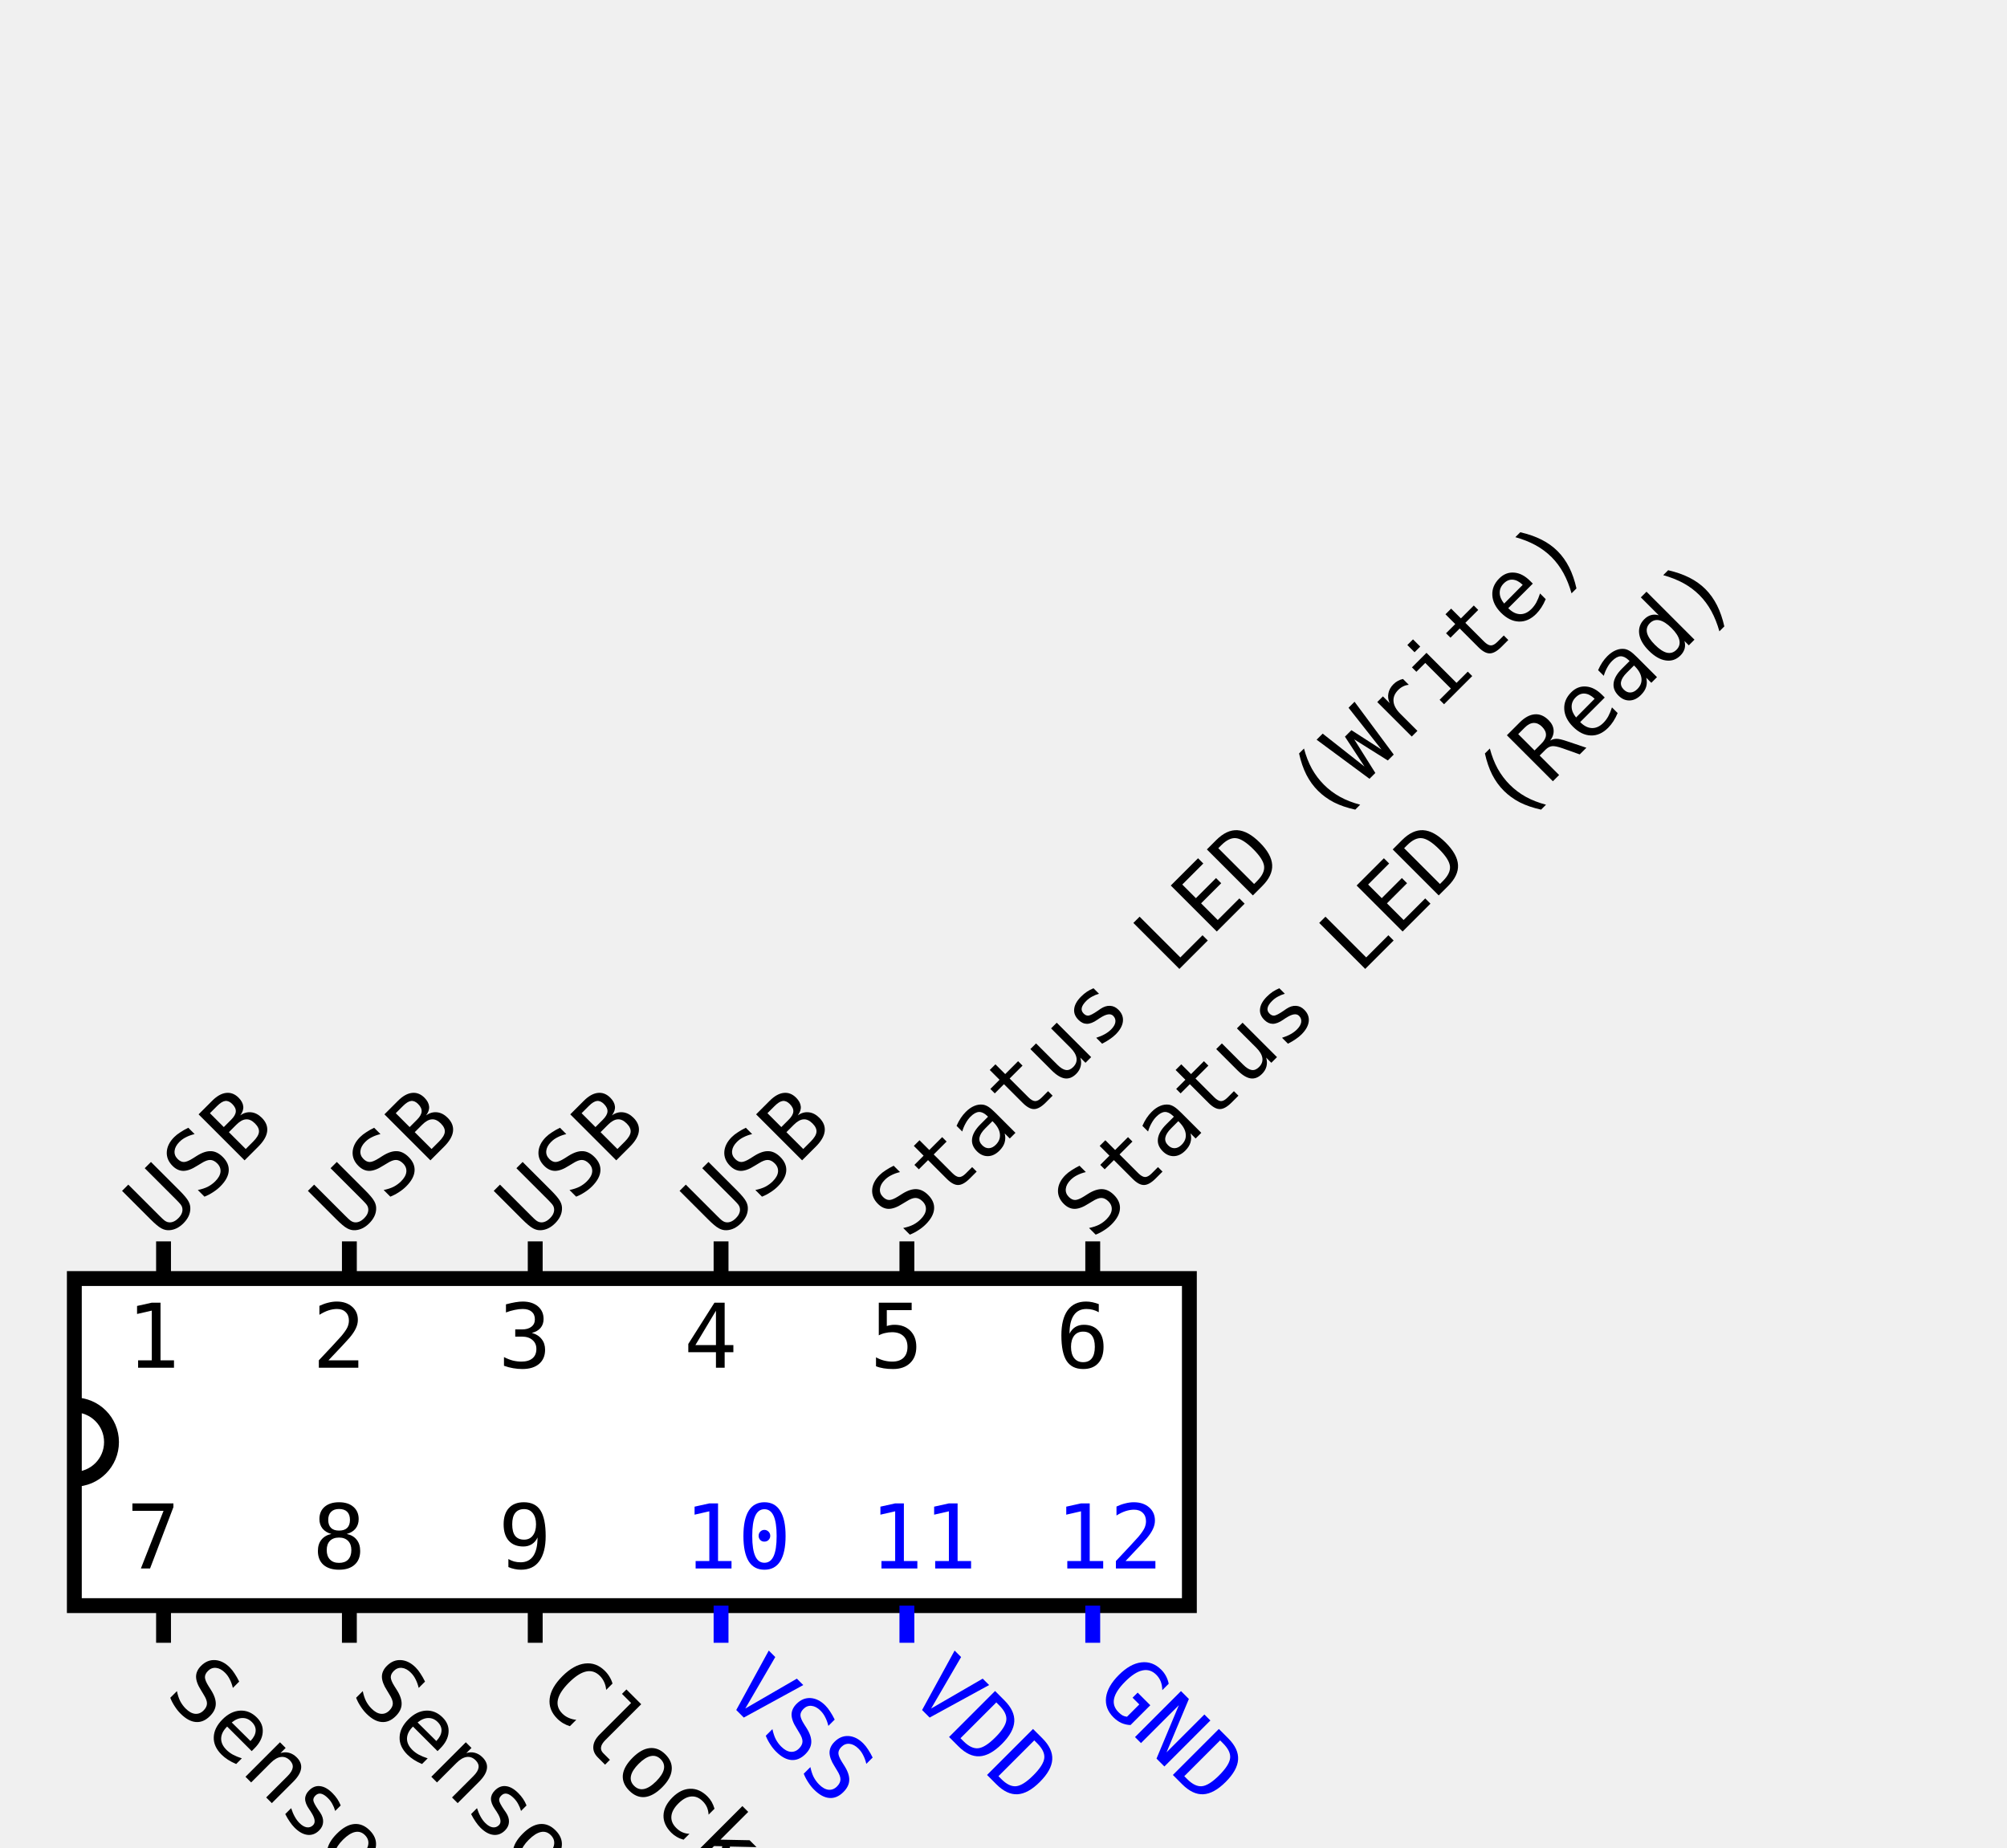
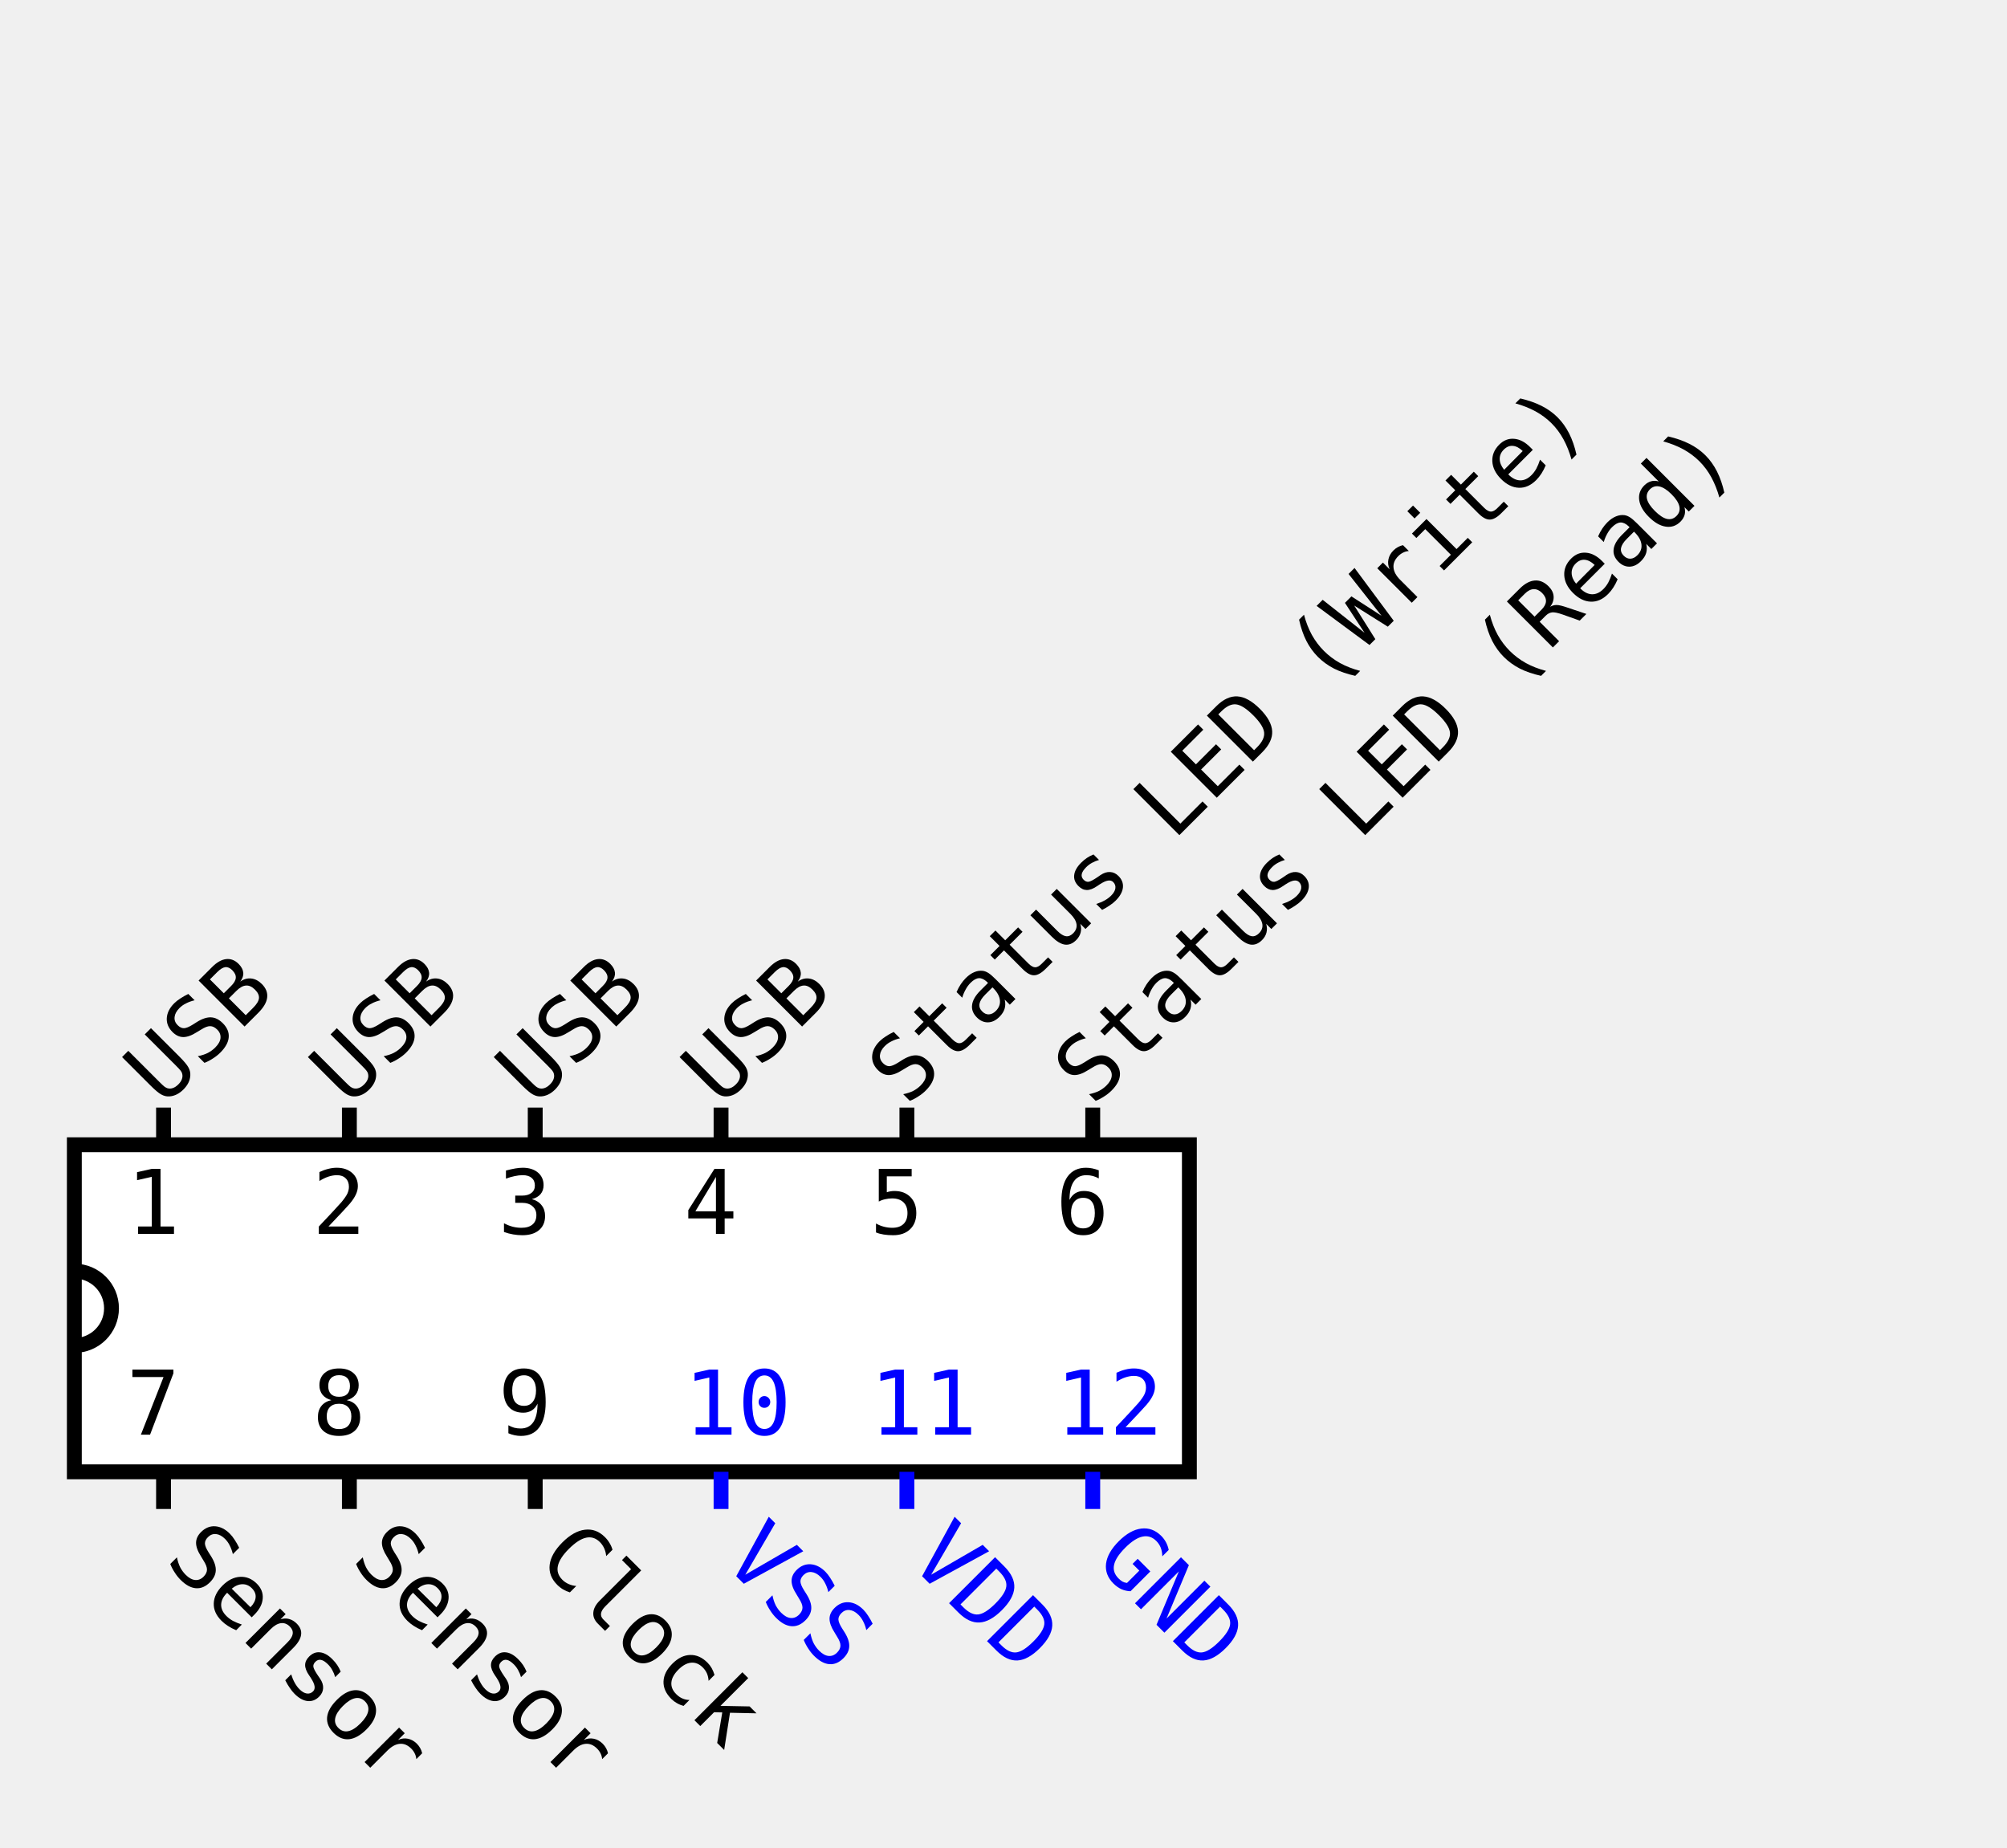
<svg xmlns="http://www.w3.org/2000/svg" version="1.1">
-   <rect x="10" y="172" width="150" height="44" fill="white" stroke-width="2" stroke="black" />
-   <path d="M10 189   A 5 5 0 0 1 10 199" stroke="black" fill="black" fill-opacity="0" stroke-width="2" />
-   <line x1="22" y1="172" x2="22" y2="167" stroke="black" stroke-width="2" />
-   <text x="17" y="184" font-family="monospace" fill="black">1</text>
-   <text x="22" y="167" transform="rotate(-45 22 167)" font-family="monospace" fill="black">USB</text>
-   <line x1="47" y1="172" x2="47" y2="167" stroke="black" stroke-width="2" />
-   <text x="42" y="184" font-family="monospace" fill="black">2</text>
-   <text x="47" y="167" transform="rotate(-45 47 167)" font-family="monospace" fill="black">USB</text>
-   <line x1="72" y1="172" x2="72" y2="167" stroke="black" stroke-width="2" />
-   <text x="67" y="184" font-family="monospace" fill="black">3</text>
-   <text x="72" y="167" transform="rotate(-45 72 167)" font-family="monospace" fill="black">USB</text>
-   <line x1="97" y1="172" x2="97" y2="167" stroke="black" stroke-width="2" />
-   <text x="92" y="184" font-family="monospace" fill="black">4</text>
-   <text x="97" y="167" transform="rotate(-45 97 167)" font-family="monospace" fill="black">USB</text>
-   <line x1="122" y1="172" x2="122" y2="167" stroke="black" stroke-width="2" />
-   <text x="117" y="184" font-family="monospace" fill="black">5</text>
-   <text x="122" y="167" transform="rotate(-45 122 167)" font-family="monospace" fill="black">Status LED (Write)</text>
-   <line x1="147" y1="172" x2="147" y2="167" stroke="black" stroke-width="2" />
-   <text x="142" y="184" font-family="monospace" fill="black">6</text>
-   <text x="147" y="167" transform="rotate(-45 147 167)" font-family="monospace" fill="black">Status LED (Read)</text>
-   <line x1="22" y1="216" x2="22" y2="221" stroke="black" stroke-width="2" />
-   <text x="17" y="211" font-family="monospace" fill="black">7</text>
-   <text x="22" y="228" transform="rotate(45 22 228)" font-family="monospace" fill="black">Sensor</text>
-   <line x1="47" y1="216" x2="47" y2="221" stroke="black" stroke-width="2" />
-   <text x="42" y="211" font-family="monospace" fill="black">8</text>
-   <text x="47" y="228" transform="rotate(45 47 228)" font-family="monospace" fill="black">Sensor</text>
-   <line x1="72" y1="216" x2="72" y2="221" stroke="black" stroke-width="2" />
-   <text x="67" y="211" font-family="monospace" fill="black">9</text>
-   <text x="72" y="228" transform="rotate(45 72 228)" font-family="monospace" fill="black">Clock</text>
-   <line x1="97" y1="216" x2="97" y2="221" stroke="blue" stroke-width="2" />
-   <text x="92" y="211" font-family="monospace" fill="blue">10</text>
-   <text x="97" y="228" transform="rotate(45 97 228)" font-family="monospace" fill="blue">VSS</text>
-   <line x1="122" y1="216" x2="122" y2="221" stroke="blue" stroke-width="2" />
-   <text x="117" y="211" font-family="monospace" fill="blue">11</text>
-   <text x="122" y="228" transform="rotate(45 122 228)" font-family="monospace" fill="blue">VDD</text>
-   <line x1="147" y1="216" x2="147" y2="221" stroke="blue" stroke-width="2" />
-   <text x="142" y="211" font-family="monospace" fill="blue">12</text>
-   <text x="147" y="228" transform="rotate(45 147 228)" font-family="monospace" fill="blue">GND</text>
+   <rect x="10" y="154" width="150" height="44" fill="white" stroke-width="2" stroke="black" />
+   <path d="M10 171   A 5 5 0 0 1 10 181" stroke="black" fill="black" fill-opacity="0" stroke-width="2" />
+   <line x1="22" y1="154" x2="22" y2="149" stroke="black" stroke-width="2" />
+   <text x="17" y="166" font-family="monospace" fill="black">1</text>
+   <text x="22" y="149" transform="rotate(-45 22 149)" font-family="monospace" fill="black">USB</text>
+   <line x1="47" y1="154" x2="47" y2="149" stroke="black" stroke-width="2" />
+   <text x="42" y="166" font-family="monospace" fill="black">2</text>
+   <text x="47" y="149" transform="rotate(-45 47 149)" font-family="monospace" fill="black">USB</text>
+   <line x1="72" y1="154" x2="72" y2="149" stroke="black" stroke-width="2" />
+   <text x="67" y="166" font-family="monospace" fill="black">3</text>
+   <text x="72" y="149" transform="rotate(-45 72 149)" font-family="monospace" fill="black">USB</text>
+   <line x1="97" y1="154" x2="97" y2="149" stroke="black" stroke-width="2" />
+   <text x="92" y="166" font-family="monospace" fill="black">4</text>
+   <text x="97" y="149" transform="rotate(-45 97 149)" font-family="monospace" fill="black">USB</text>
+   <line x1="122" y1="154" x2="122" y2="149" stroke="black" stroke-width="2" />
+   <text x="117" y="166" font-family="monospace" fill="black">5</text>
+   <text x="122" y="149" transform="rotate(-45 122 149)" font-family="monospace" fill="black">Status LED (Write)</text>
+   <line x1="147" y1="154" x2="147" y2="149" stroke="black" stroke-width="2" />
+   <text x="142" y="166" font-family="monospace" fill="black">6</text>
+   <text x="147" y="149" transform="rotate(-45 147 149)" font-family="monospace" fill="black">Status LED (Read)</text>
+   <line x1="22" y1="198" x2="22" y2="203" stroke="black" stroke-width="2" />
+   <text x="17" y="193" font-family="monospace" fill="black">7</text>
+   <text x="22" y="210" transform="rotate(45 22 210)" font-family="monospace" fill="black">Sensor</text>
+   <line x1="47" y1="198" x2="47" y2="203" stroke="black" stroke-width="2" />
+   <text x="42" y="193" font-family="monospace" fill="black">8</text>
+   <text x="47" y="210" transform="rotate(45 47 210)" font-family="monospace" fill="black">Sensor</text>
+   <line x1="72" y1="198" x2="72" y2="203" stroke="black" stroke-width="2" />
+   <text x="67" y="193" font-family="monospace" fill="black">9</text>
+   <text x="72" y="210" transform="rotate(45 72 210)" font-family="monospace" fill="black">Clock</text>
+   <line x1="97" y1="198" x2="97" y2="203" stroke="blue" stroke-width="2" />
+   <text x="92" y="193" font-family="monospace" fill="blue">10</text>
+   <text x="97" y="210" transform="rotate(45 97 210)" font-family="monospace" fill="blue">VSS</text>
+   <line x1="122" y1="198" x2="122" y2="203" stroke="blue" stroke-width="2" />
+   <text x="117" y="193" font-family="monospace" fill="blue">11</text>
+   <text x="122" y="210" transform="rotate(45 122 210)" font-family="monospace" fill="blue">VDD</text>
+   <line x1="147" y1="198" x2="147" y2="203" stroke="blue" stroke-width="2" />
+   <text x="142" y="193" font-family="monospace" fill="blue">12</text>
+   <text x="147" y="210" transform="rotate(45 147 210)" font-family="monospace" fill="blue">GND</text>
</svg>
